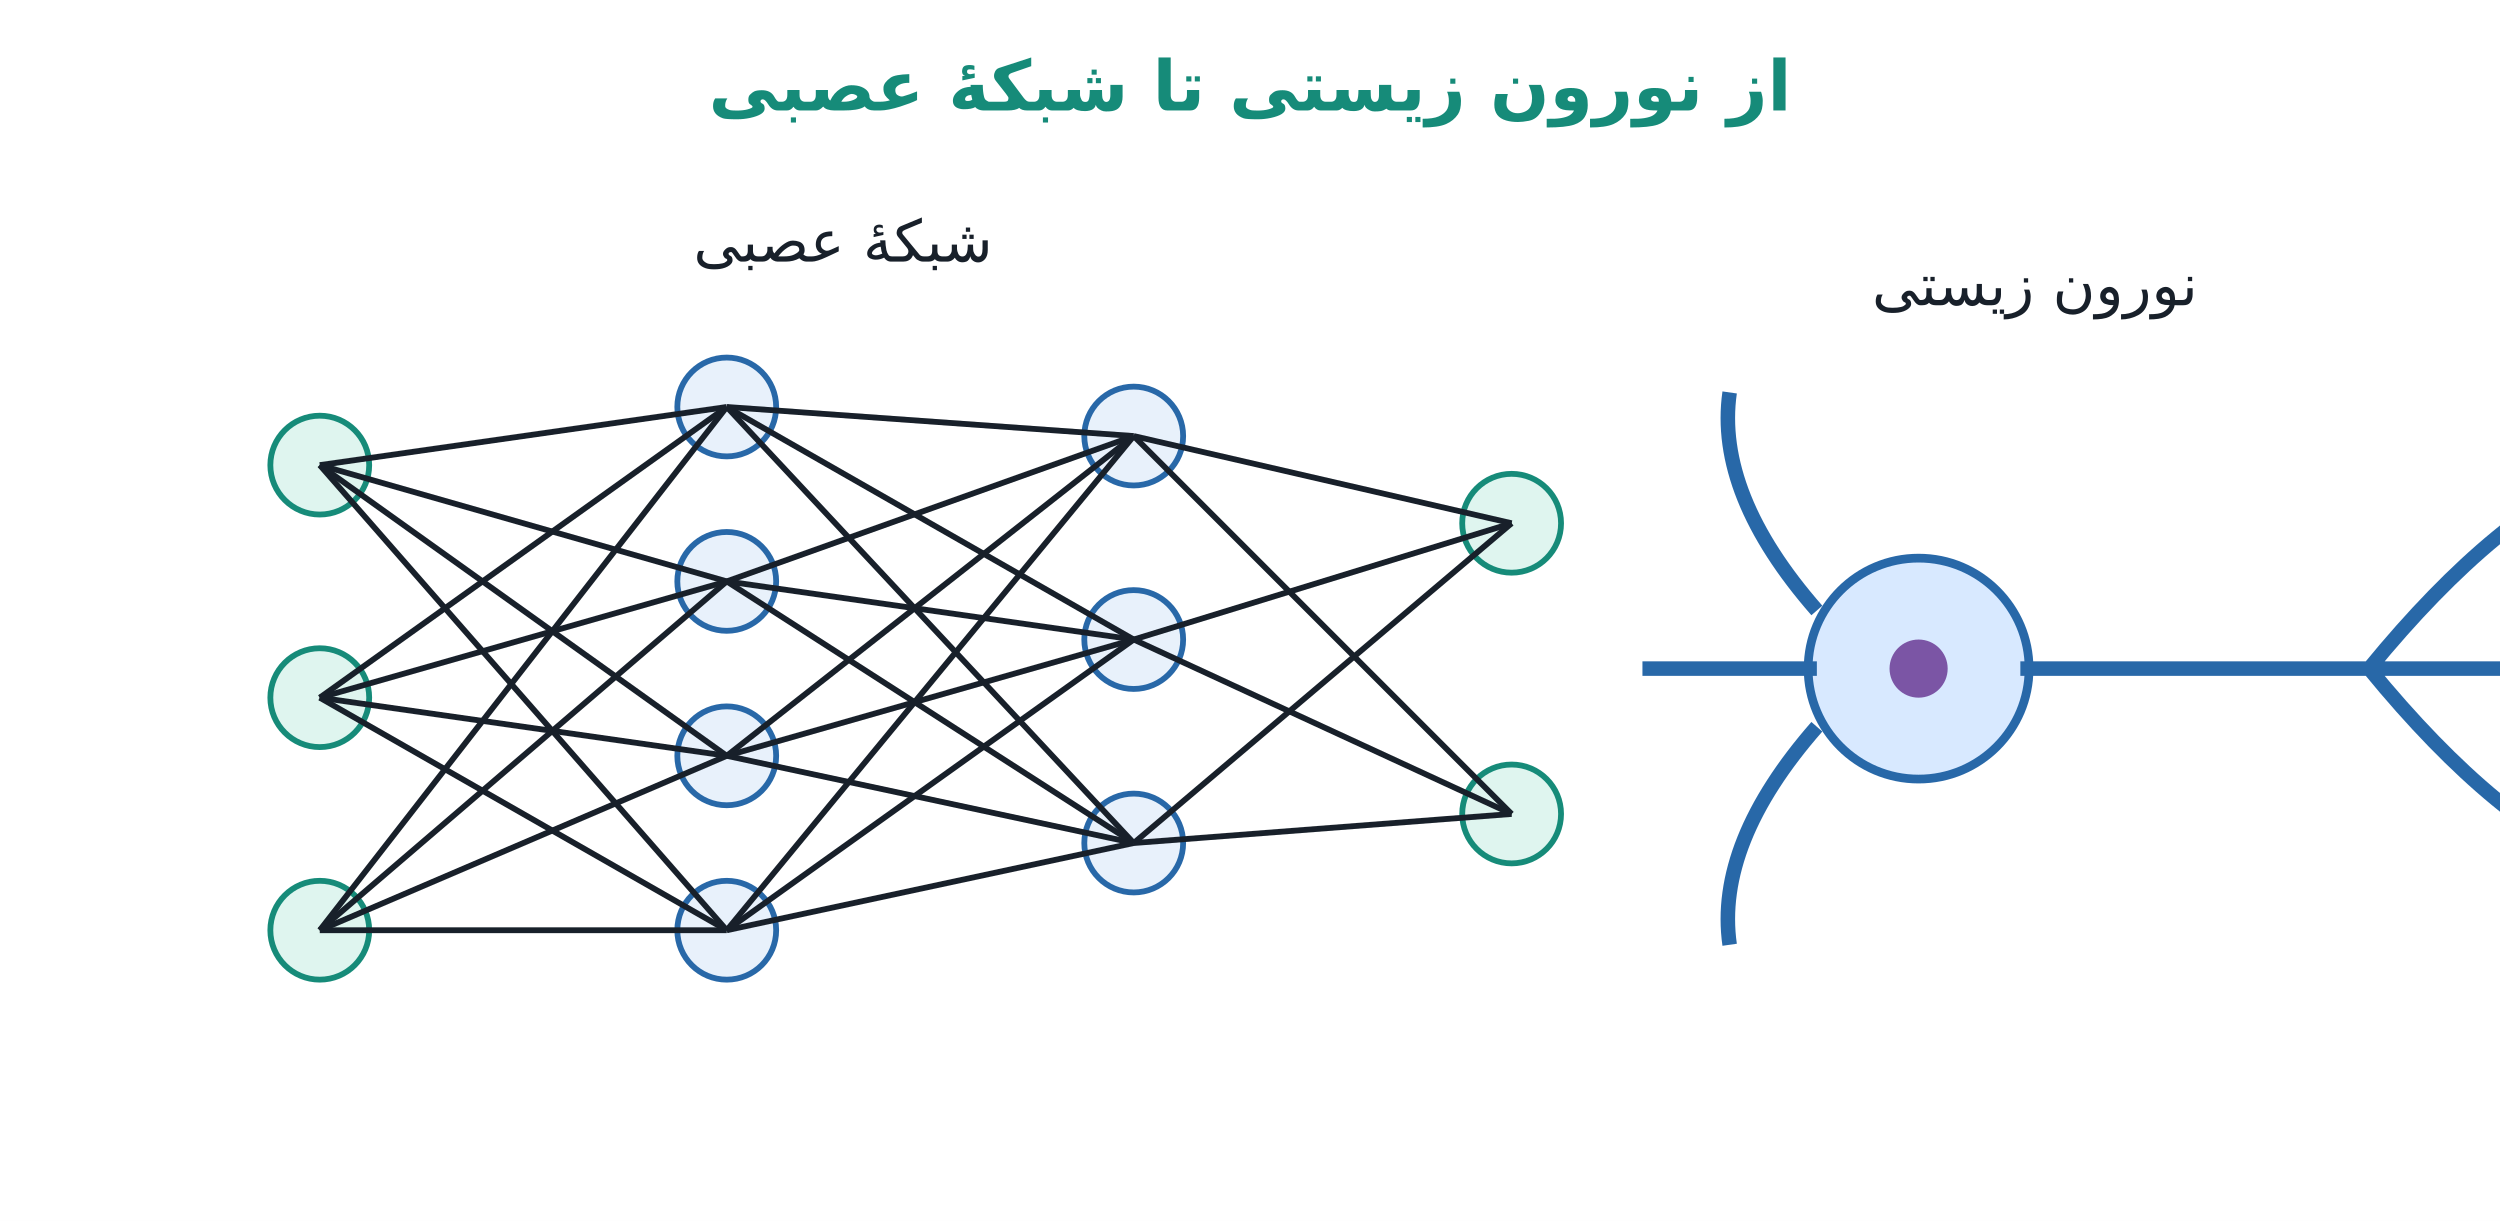
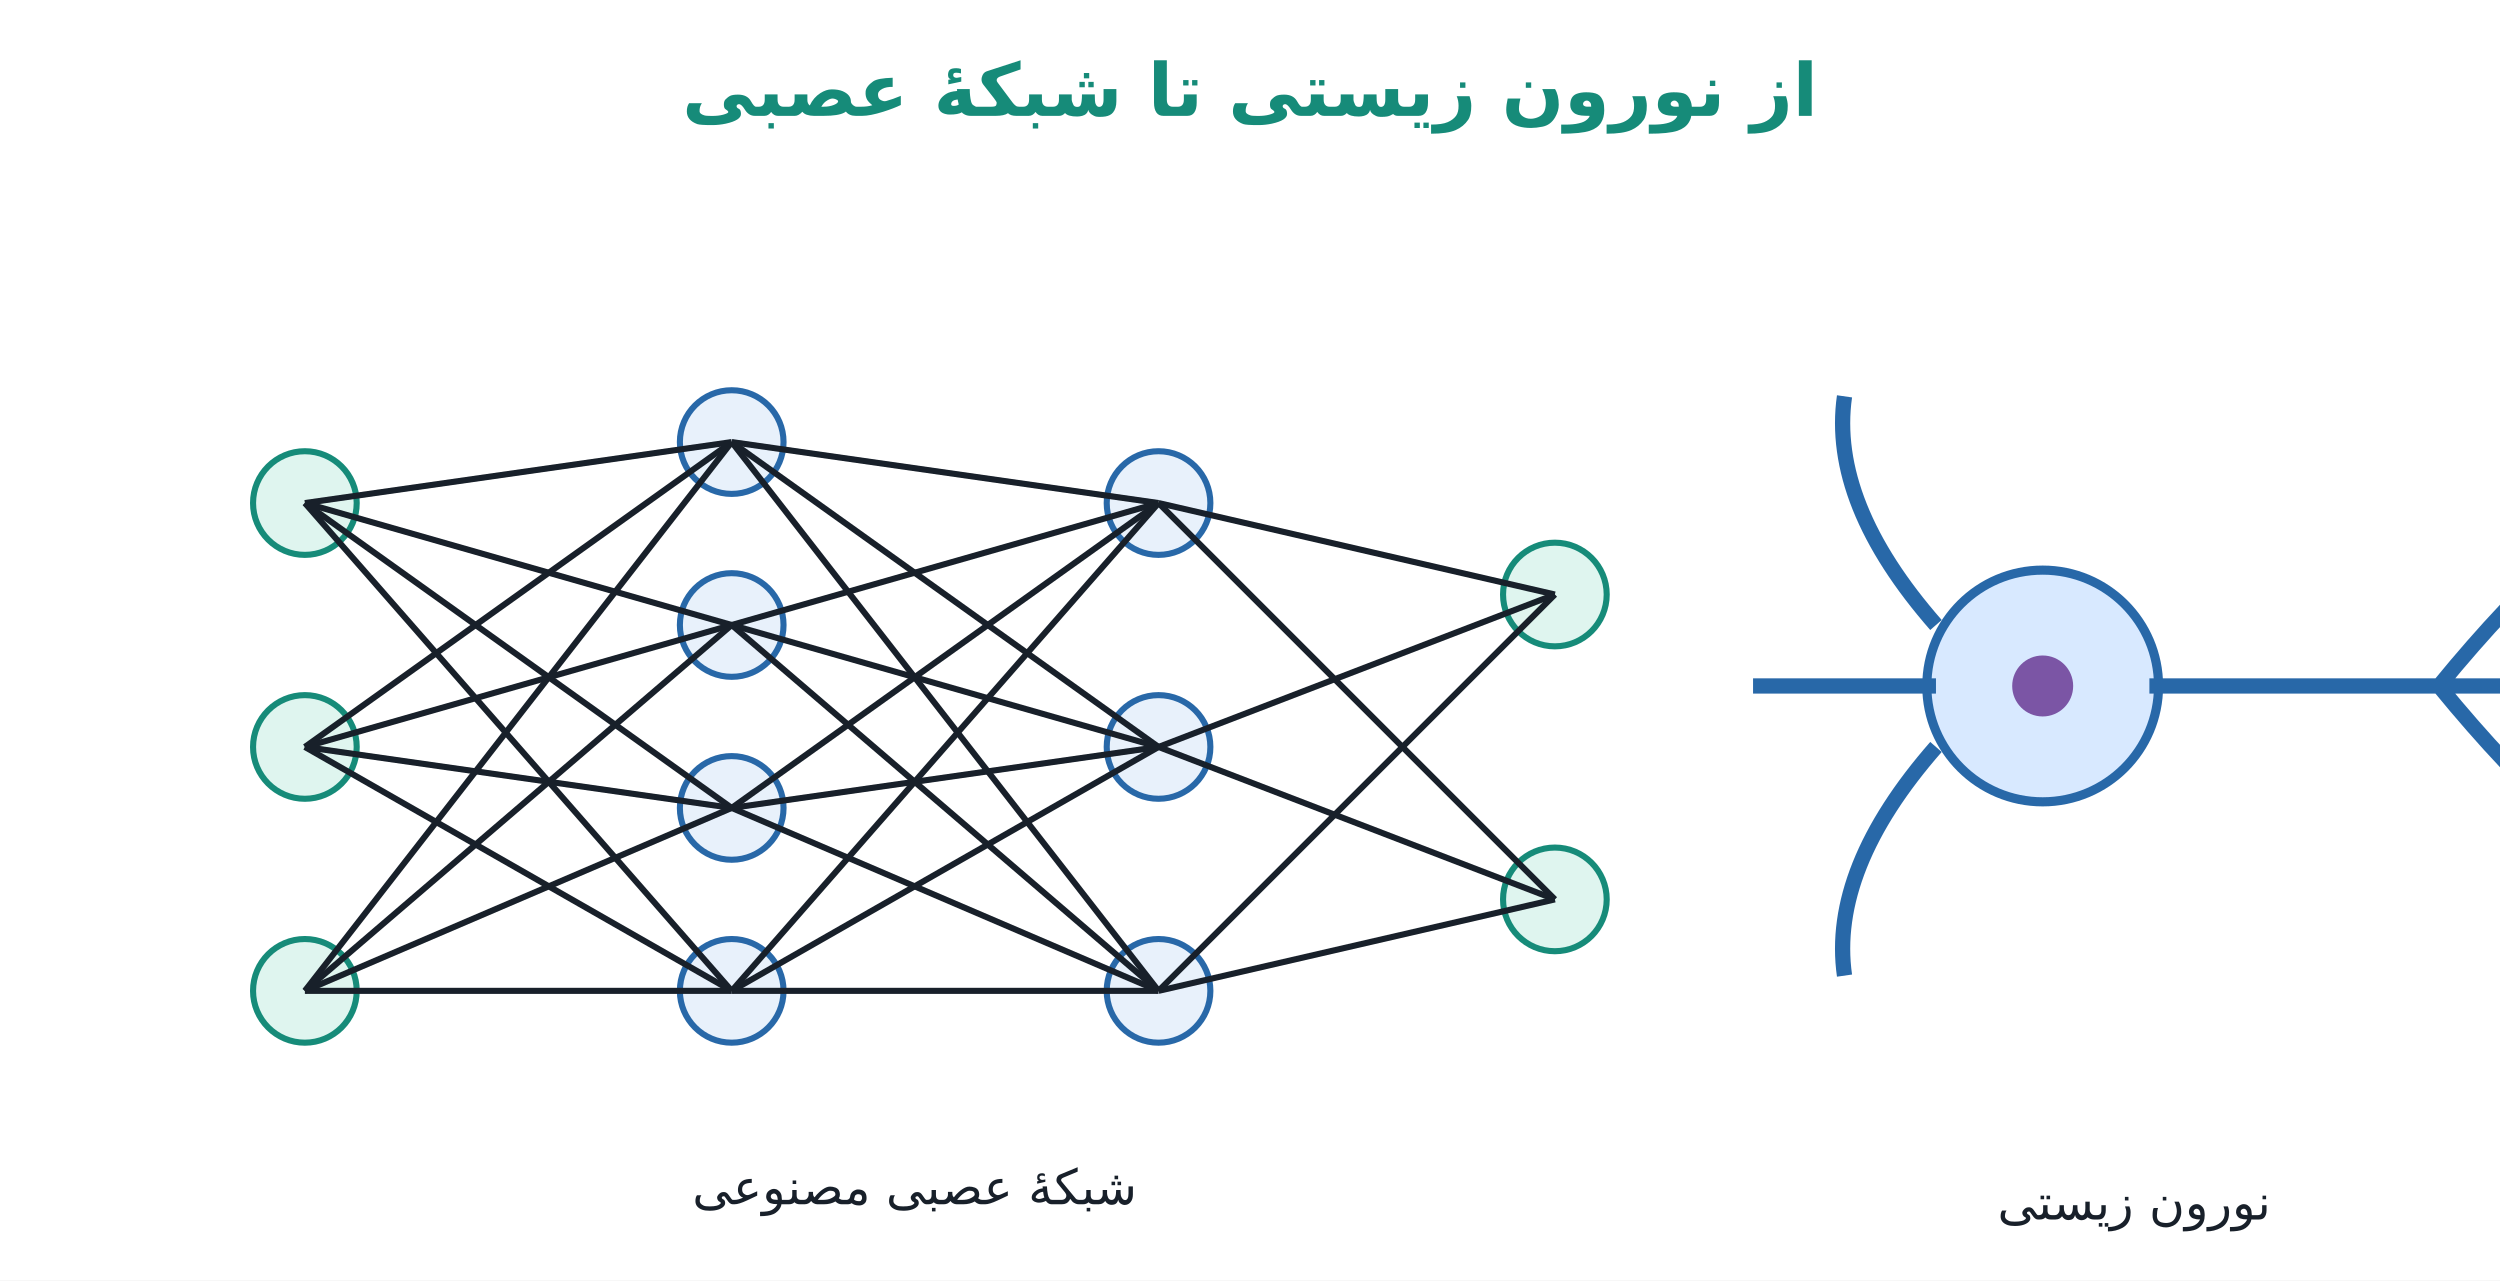
- <svg xmlns="http://www.w3.org/2000/svg" viewBox="0 0 860 420" direction="rtl">
+ <svg xmlns="http://www.w3.org/2000/svg" viewBox="0 0 820 420" direction="rtl">
  <style>text{font-family:Tahoma,Arial,sans-serif;fill:#18202a}.h{font-weight:700;fill:#168b79}.s{font-size:16px}.m{font-size:20px}.b{font-size:24px;font-weight:700}.axis{stroke:#18202a;stroke-width:3}.g{stroke:#168b79;stroke-width:5;fill:none}.r{stroke:#d43d3d;stroke-width:5;fill:none}.thin{stroke:#18202a;stroke-width:2;fill:none}.node{fill:#dff5ef;stroke:#168b79;stroke-width:2}.hidden{fill:#e8f1fb;stroke:#2868a8;stroke-width:2}</style>
  <rect width="100%" height="100%" fill="white" />
-   <text x="430" y="38" text-anchor="middle" class="b h">از نورون زیستی تا شبکهٔ عصبی</text>
-   <g transform="translate(40,70)">
-     <text x="250" y="20" text-anchor="middle" class="m">شبکهٔ عصبی</text>
+   <text x="410" y="38" text-anchor="middle" class="b h">از نورون زیستی تا شبکهٔ عصبی</text>
+   <g transform="translate(30,75)">
    <circle cx="70" cy="90" r="17" class="node" />
    <circle cx="70" cy="170" r="17" class="node" />
    <circle cx="70" cy="250" r="17" class="node" />
    <circle cx="210" cy="70" r="17" class="hidden" />
    <circle cx="210" cy="130" r="17" class="hidden" />
    <circle cx="210" cy="190" r="17" class="hidden" />
    <circle cx="210" cy="250" r="17" class="hidden" />
-     <circle cx="350" cy="80" r="17" class="hidden" />
-     <circle cx="350" cy="150" r="17" class="hidden" />
-     <circle cx="350" cy="220" r="17" class="hidden" />
-     <circle cx="480" cy="110" r="17" class="node" />
-     <circle cx="480" cy="210" r="17" class="node" />
-     <line x1="70" y1="90" x2="210" y2="70" class="thin" />
-     <line x1="70" y1="90" x2="210" y2="130" class="thin" />
-     <line x1="70" y1="90" x2="210" y2="190" class="thin" />
-     <line x1="70" y1="90" x2="210" y2="250" class="thin" />
-     <line x1="70" y1="170" x2="210" y2="70" class="thin" />
-     <line x1="70" y1="170" x2="210" y2="130" class="thin" />
-     <line x1="70" y1="170" x2="210" y2="190" class="thin" />
-     <line x1="70" y1="170" x2="210" y2="250" class="thin" />
-     <line x1="70" y1="250" x2="210" y2="70" class="thin" />
-     <line x1="70" y1="250" x2="210" y2="130" class="thin" />
-     <line x1="70" y1="250" x2="210" y2="190" class="thin" />
-     <line x1="70" y1="250" x2="210" y2="250" class="thin" />
-     <line x1="210" y1="70" x2="350" y2="80" class="thin" />
-     <line x1="210" y1="70" x2="350" y2="150" class="thin" />
-     <line x1="210" y1="70" x2="350" y2="220" class="thin" />
-     <line x1="210" y1="130" x2="350" y2="80" class="thin" />
-     <line x1="210" y1="130" x2="350" y2="150" class="thin" />
-     <line x1="210" y1="130" x2="350" y2="220" class="thin" />
-     <line x1="210" y1="190" x2="350" y2="80" class="thin" />
-     <line x1="210" y1="190" x2="350" y2="150" class="thin" />
-     <line x1="210" y1="190" x2="350" y2="220" class="thin" />
-     <line x1="210" y1="250" x2="350" y2="80" class="thin" />
-     <line x1="210" y1="250" x2="350" y2="150" class="thin" />
-     <line x1="210" y1="250" x2="350" y2="220" class="thin" />
-     <line x1="350" y1="80" x2="480" y2="110" class="thin" />
-     <line x1="350" y1="80" x2="480" y2="210" class="thin" />
-     <line x1="350" y1="150" x2="480" y2="110" class="thin" />
-     <line x1="350" y1="150" x2="480" y2="210" class="thin" />
-     <line x1="350" y1="220" x2="480" y2="110" class="thin" />
-     <line x1="350" y1="220" x2="480" y2="210" class="thin" />
+     <circle cx="350" cy="90" r="17" class="hidden" />
+     <circle cx="350" cy="170" r="17" class="hidden" />
+     <circle cx="350" cy="250" r="17" class="hidden" />
+     <circle cx="480" cy="120" r="17" class="node" />
+     <circle cx="480" cy="220" r="17" class="node" />
+     <g class="thin">
+       <line x1="70" y1="90" x2="210" y2="70" />
+       <line x1="70" y1="90" x2="210" y2="130" />
+       <line x1="70" y1="90" x2="210" y2="190" />
+       <line x1="70" y1="90" x2="210" y2="250" />
+       <line x1="70" y1="170" x2="210" y2="70" />
+       <line x1="70" y1="170" x2="210" y2="130" />
+       <line x1="70" y1="170" x2="210" y2="190" />
+       <line x1="70" y1="170" x2="210" y2="250" />
+       <line x1="70" y1="250" x2="210" y2="70" />
+       <line x1="70" y1="250" x2="210" y2="130" />
+       <line x1="70" y1="250" x2="210" y2="190" />
+       <line x1="70" y1="250" x2="210" y2="250" />
+       <line x1="210" y1="70" x2="350" y2="90" />
+       <line x1="210" y1="70" x2="350" y2="170" />
+       <line x1="210" y1="70" x2="350" y2="250" />
+       <line x1="210" y1="130" x2="350" y2="90" />
+       <line x1="210" y1="130" x2="350" y2="170" />
+       <line x1="210" y1="130" x2="350" y2="250" />
+       <line x1="210" y1="190" x2="350" y2="90" />
+       <line x1="210" y1="190" x2="350" y2="170" />
+       <line x1="210" y1="190" x2="350" y2="250" />
+       <line x1="210" y1="250" x2="350" y2="90" />
+       <line x1="210" y1="250" x2="350" y2="170" />
+       <line x1="210" y1="250" x2="350" y2="250" />
+       <line x1="350" y1="90" x2="480" y2="120" />
+       <line x1="350" y1="90" x2="480" y2="220" />
+       <line x1="350" y1="170" x2="480" y2="120" />
+       <line x1="350" y1="170" x2="480" y2="220" />
+       <line x1="350" y1="250" x2="480" y2="120" />
+       <line x1="350" y1="250" x2="480" y2="220" />
+     </g>
+     <text x="270" y="320" text-anchor="middle" class="s">شبکهٔ عصبی مصنوعی</text>
  </g>
-   <g transform="translate(590,105)">
-     <text x="110" y="0" text-anchor="middle" class="m">نورون زیستی</text>
+   <g transform="translate(600,100)">
    <circle cx="70" cy="125" r="38" fill="#d8e9ff" stroke="#2868a8" stroke-width="3" />
-     <path d="M105 125H225M225 125q45-55 85-70M225 125q50 0 90 0M225 125q45 55 85 70M35 105Q0 65 5 30M35 125Q-10 125 -25 125M35 145Q0 185 5 220" stroke="#2868a8" stroke-width="5" fill="none" />
+     <path d="M105 125H200M200 125q45-55 80-70M200 125q50 0 90 0M200 125q45 55 80 70M35 105Q0 65 5 30M35 125Q-10 125 -25 125M35 145Q0 185 5 220" stroke="#2868a8" stroke-width="5" fill="none" />
    <circle cx="70" cy="125" r="10" fill="#7b55a5" />
+     <text x="100" y="300" text-anchor="middle" class="s">نورون زیستی</text>
  </g>
</svg>
